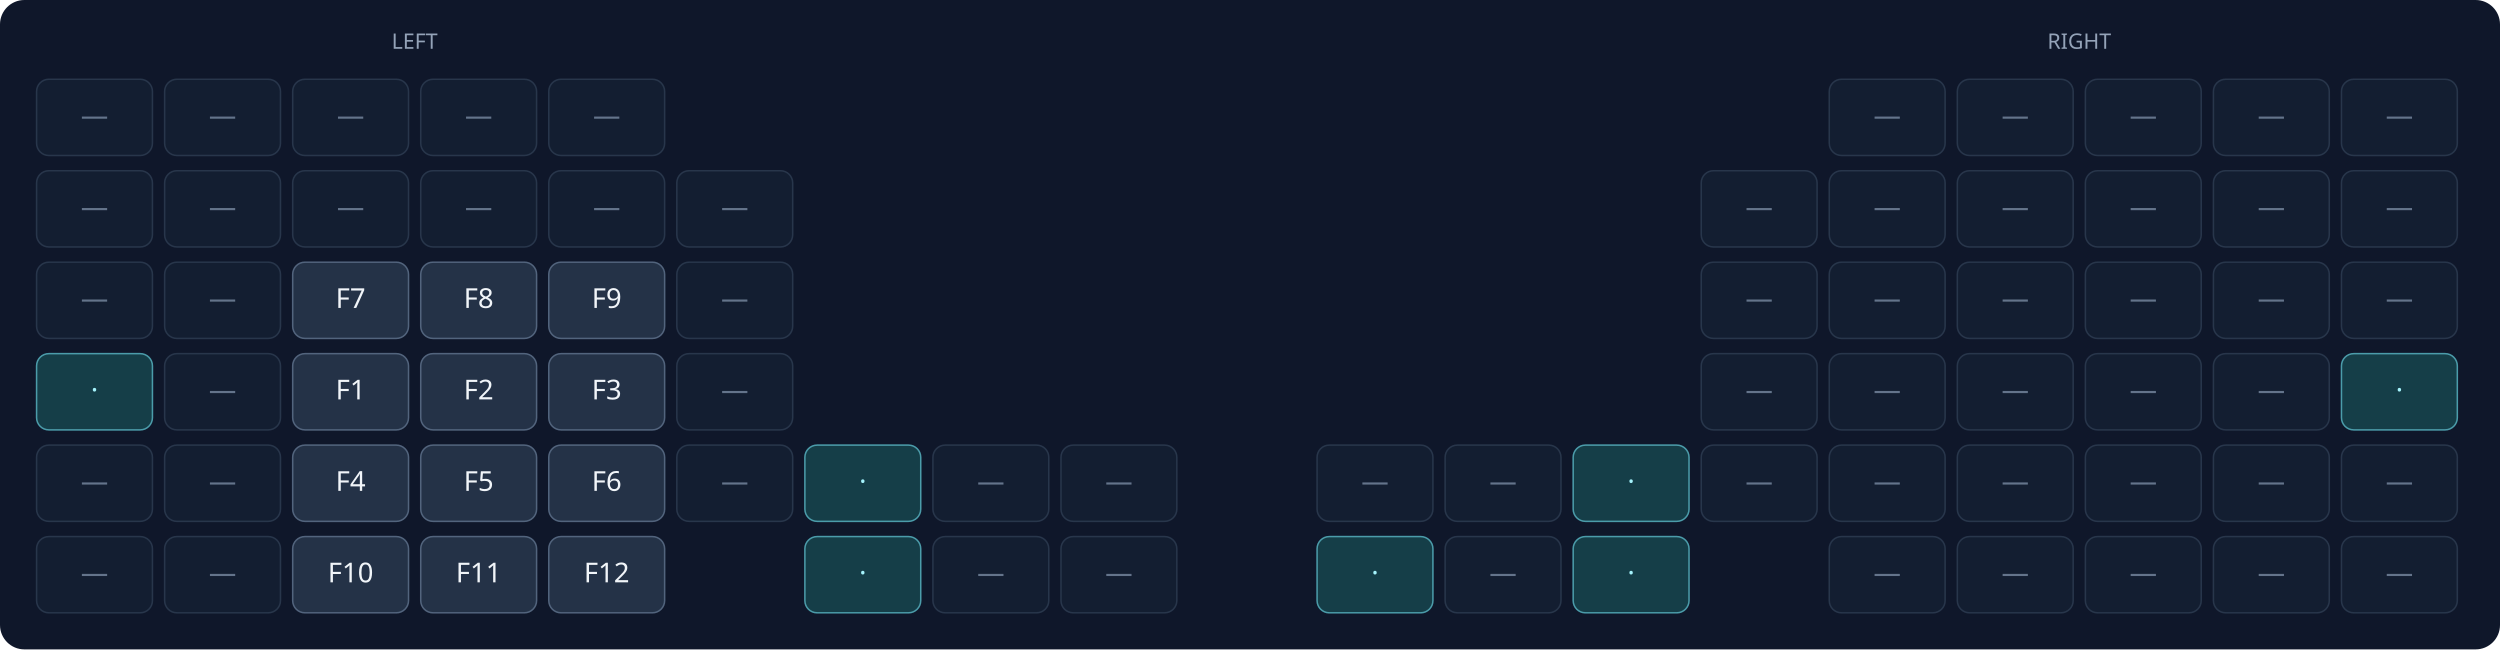
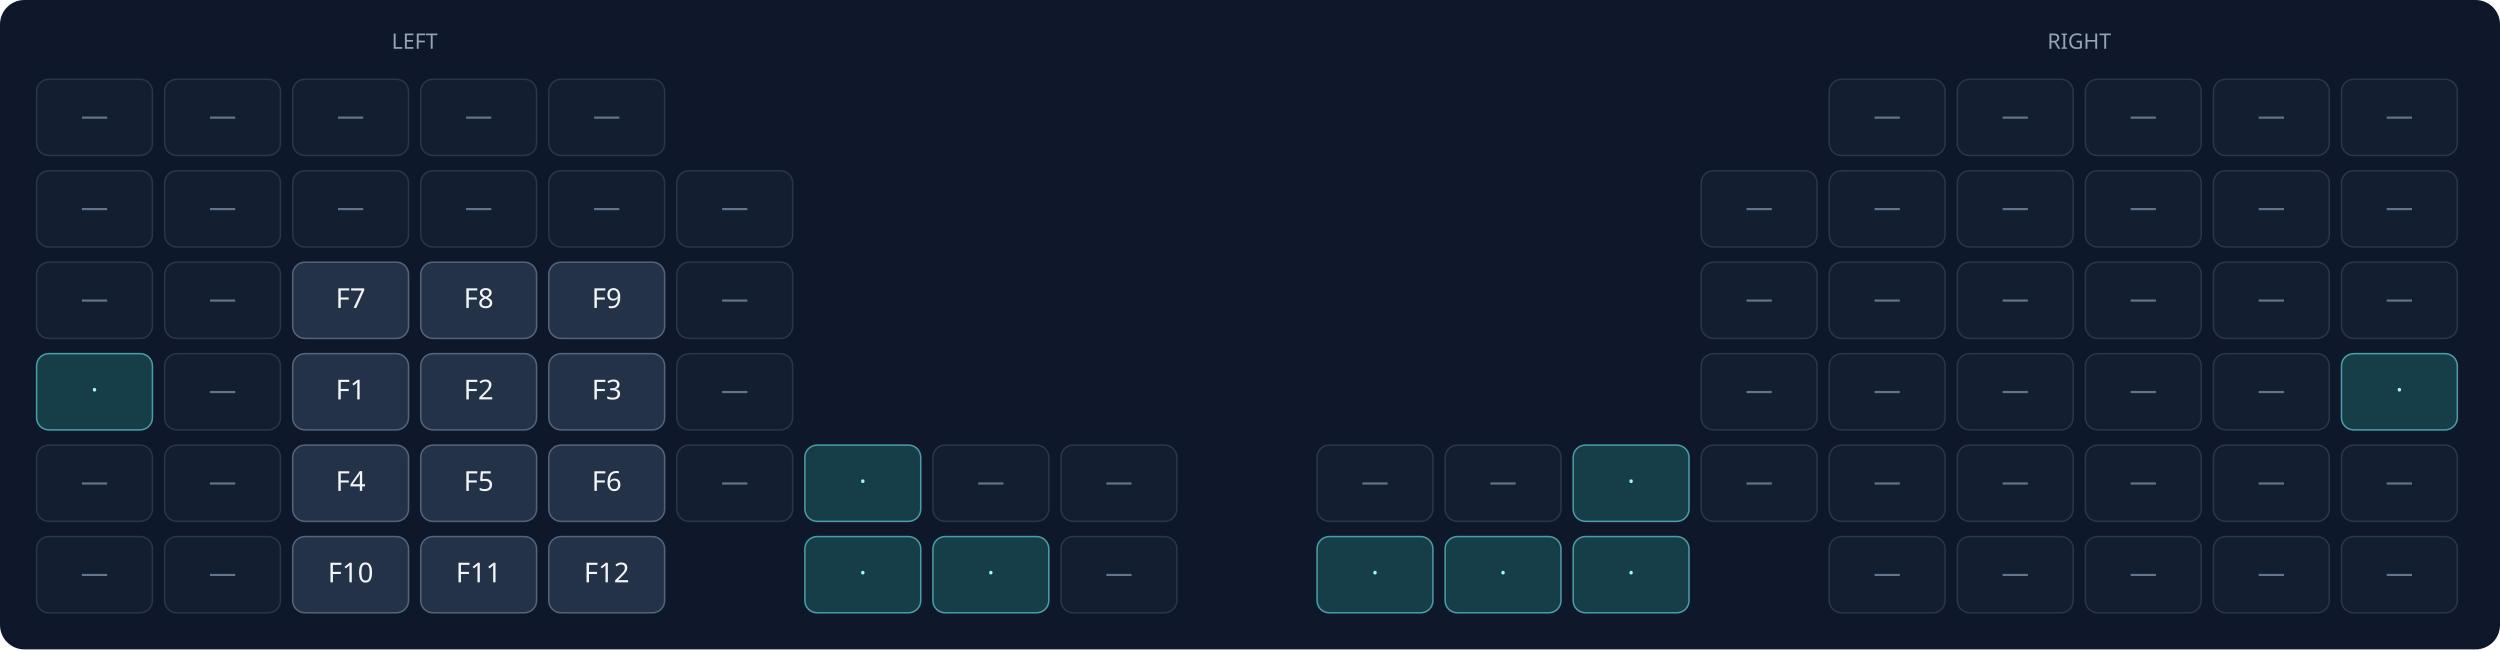
<svg xmlns="http://www.w3.org/2000/svg" width="1640" height="426" viewBox="0 0 1640 426" role="img" aria-labelledby="title desc">
  <rect width="1640" height="426" rx="16" fill="#0f172a" />
  <g font-family="system-ui, sans-serif" text-anchor="middle">
    <text x="272" y="32" fill="#94a3b8" font-size="14">LEFT</text>
    <text x="1364" y="32" fill="#94a3b8" font-size="14">RIGHT</text>
    <g data-position="0" data-binding="&amp;none">
      <rect x="24" y="52" width="76" height="50" rx="8" fill="#131e31" stroke="#28364b" />
      <text x="62" y="82" fill="#64748b" font-size="18">—</text>
    </g>
    <g data-position="1" data-binding="&amp;none">
      <rect x="108" y="52" width="76" height="50" rx="8" fill="#131e31" stroke="#28364b" />
      <text x="146" y="82" fill="#64748b" font-size="18">—</text>
    </g>
    <g data-position="2" data-binding="&amp;none">
      <rect x="192" y="52" width="76" height="50" rx="8" fill="#131e31" stroke="#28364b" />
      <text x="230" y="82" fill="#64748b" font-size="18">—</text>
    </g>
    <g data-position="3" data-binding="&amp;none">
      <rect x="276" y="52" width="76" height="50" rx="8" fill="#131e31" stroke="#28364b" />
      <text x="314" y="82" fill="#64748b" font-size="18">—</text>
    </g>
    <g data-position="4" data-binding="&amp;none">
      <rect x="360" y="52" width="76" height="50" rx="8" fill="#131e31" stroke="#28364b" />
      <text x="398" y="82" fill="#64748b" font-size="18">—</text>
    </g>
    <g data-position="5" data-binding="&amp;none">
      <rect x="1200" y="52" width="76" height="50" rx="8" fill="#131e31" stroke="#28364b" />
      <text x="1238" y="82" fill="#64748b" font-size="18">—</text>
    </g>
    <g data-position="6" data-binding="&amp;none">
      <rect x="1284" y="52" width="76" height="50" rx="8" fill="#131e31" stroke="#28364b" />
      <text x="1322" y="82" fill="#64748b" font-size="18">—</text>
    </g>
    <g data-position="7" data-binding="&amp;none">
      <rect x="1368" y="52" width="76" height="50" rx="8" fill="#131e31" stroke="#28364b" />
      <text x="1406" y="82" fill="#64748b" font-size="18">—</text>
    </g>
    <g data-position="8" data-binding="&amp;none">
      <rect x="1452" y="52" width="76" height="50" rx="8" fill="#131e31" stroke="#28364b" />
      <text x="1490" y="82" fill="#64748b" font-size="18">—</text>
    </g>
    <g data-position="9" data-binding="&amp;none">
      <rect x="1536" y="52" width="76" height="50" rx="8" fill="#131e31" stroke="#28364b" />
      <text x="1574" y="82" fill="#64748b" font-size="18">—</text>
    </g>
    <g data-position="10" data-binding="&amp;none">
      <rect x="24" y="112" width="76" height="50" rx="8" fill="#131e31" stroke="#28364b" />
      <text x="62" y="142" fill="#64748b" font-size="18">—</text>
    </g>
    <g data-position="11" data-binding="&amp;none">
      <rect x="108" y="112" width="76" height="50" rx="8" fill="#131e31" stroke="#28364b" />
      <text x="146" y="142" fill="#64748b" font-size="18">—</text>
    </g>
    <g data-position="12" data-binding="&amp;none">
      <rect x="192" y="112" width="76" height="50" rx="8" fill="#131e31" stroke="#28364b" />
      <text x="230" y="142" fill="#64748b" font-size="18">—</text>
    </g>
    <g data-position="13" data-binding="&amp;none">
      <rect x="276" y="112" width="76" height="50" rx="8" fill="#131e31" stroke="#28364b" />
      <text x="314" y="142" fill="#64748b" font-size="18">—</text>
    </g>
    <g data-position="14" data-binding="&amp;none">
      <rect x="360" y="112" width="76" height="50" rx="8" fill="#131e31" stroke="#28364b" />
      <text x="398" y="142" fill="#64748b" font-size="18">—</text>
    </g>
    <g data-position="15" data-binding="&amp;none">
      <rect x="444" y="112" width="76" height="50" rx="8" fill="#131e31" stroke="#28364b" />
      <text x="482" y="142" fill="#64748b" font-size="18">—</text>
    </g>
    <g data-position="16" data-binding="&amp;none">
      <rect x="1116" y="112" width="76" height="50" rx="8" fill="#131e31" stroke="#28364b" />
      <text x="1154" y="142" fill="#64748b" font-size="18">—</text>
    </g>
    <g data-position="17" data-binding="&amp;none">
      <rect x="1200" y="112" width="76" height="50" rx="8" fill="#131e31" stroke="#28364b" />
      <text x="1238" y="142" fill="#64748b" font-size="18">—</text>
    </g>
    <g data-position="18" data-binding="&amp;none">
      <rect x="1284" y="112" width="76" height="50" rx="8" fill="#131e31" stroke="#28364b" />
      <text x="1322" y="142" fill="#64748b" font-size="18">—</text>
    </g>
    <g data-position="19" data-binding="&amp;none">
      <rect x="1368" y="112" width="76" height="50" rx="8" fill="#131e31" stroke="#28364b" />
      <text x="1406" y="142" fill="#64748b" font-size="18">—</text>
    </g>
    <g data-position="20" data-binding="&amp;none">
      <rect x="1452" y="112" width="76" height="50" rx="8" fill="#131e31" stroke="#28364b" />
      <text x="1490" y="142" fill="#64748b" font-size="18">—</text>
    </g>
    <g data-position="21" data-binding="&amp;none">
      <rect x="1536" y="112" width="76" height="50" rx="8" fill="#131e31" stroke="#28364b" />
      <text x="1574" y="142" fill="#64748b" font-size="18">—</text>
    </g>
    <g data-position="22" data-binding="&amp;none">
      <rect x="24" y="172" width="76" height="50" rx="8" fill="#131e31" stroke="#28364b" />
      <text x="62" y="202" fill="#64748b" font-size="18">—</text>
    </g>
    <g data-position="23" data-binding="&amp;none">
      <rect x="108" y="172" width="76" height="50" rx="8" fill="#131e31" stroke="#28364b" />
      <text x="146" y="202" fill="#64748b" font-size="18">—</text>
    </g>
    <g data-position="24" data-binding="&amp;kp F7">
      <rect x="192" y="172" width="76" height="50" rx="8" fill="#243247" stroke="#52647d" />
      <text x="230" y="202" fill="#f1f5f9" font-size="18">F7</text>
    </g>
    <g data-position="25" data-binding="&amp;kp F8">
      <rect x="276" y="172" width="76" height="50" rx="8" fill="#243247" stroke="#52647d" />
      <text x="314" y="202" fill="#f1f5f9" font-size="18">F8</text>
    </g>
    <g data-position="26" data-binding="&amp;kp F9">
      <rect x="360" y="172" width="76" height="50" rx="8" fill="#243247" stroke="#52647d" />
      <text x="398" y="202" fill="#f1f5f9" font-size="18">F9</text>
    </g>
    <g data-position="27" data-binding="&amp;none">
      <rect x="444" y="172" width="76" height="50" rx="8" fill="#131e31" stroke="#28364b" />
      <text x="482" y="202" fill="#64748b" font-size="18">—</text>
    </g>
    <g data-position="28" data-binding="&amp;none">
      <rect x="1116" y="172" width="76" height="50" rx="8" fill="#131e31" stroke="#28364b" />
      <text x="1154" y="202" fill="#64748b" font-size="18">—</text>
    </g>
    <g data-position="29" data-binding="&amp;none">
      <rect x="1200" y="172" width="76" height="50" rx="8" fill="#131e31" stroke="#28364b" />
      <text x="1238" y="202" fill="#64748b" font-size="18">—</text>
    </g>
    <g data-position="30" data-binding="&amp;none">
      <rect x="1284" y="172" width="76" height="50" rx="8" fill="#131e31" stroke="#28364b" />
      <text x="1322" y="202" fill="#64748b" font-size="18">—</text>
    </g>
    <g data-position="31" data-binding="&amp;none">
      <rect x="1368" y="172" width="76" height="50" rx="8" fill="#131e31" stroke="#28364b" />
      <text x="1406" y="202" fill="#64748b" font-size="18">—</text>
    </g>
    <g data-position="32" data-binding="&amp;none">
      <rect x="1452" y="172" width="76" height="50" rx="8" fill="#131e31" stroke="#28364b" />
      <text x="1490" y="202" fill="#64748b" font-size="18">—</text>
    </g>
    <g data-position="33" data-binding="&amp;none">
      <rect x="1536" y="172" width="76" height="50" rx="8" fill="#131e31" stroke="#28364b" />
      <text x="1574" y="202" fill="#64748b" font-size="18">—</text>
    </g>
    <g data-position="34" data-binding="&amp;trans">
      <rect x="24" y="232" width="76" height="50" rx="8" fill="#153e48" stroke="#4b9caa" />
      <text x="62" y="262" fill="#a5f3fc" font-size="18">·</text>
    </g>
    <g data-position="35" data-binding="&amp;none">
      <rect x="108" y="232" width="76" height="50" rx="8" fill="#131e31" stroke="#28364b" />
      <text x="146" y="262" fill="#64748b" font-size="18">—</text>
    </g>
    <g data-position="36" data-binding="&amp;kp F1">
      <rect x="192" y="232" width="76" height="50" rx="8" fill="#243247" stroke="#52647d" />
      <text x="230" y="262" fill="#f1f5f9" font-size="18">F1</text>
    </g>
    <g data-position="37" data-binding="&amp;kp F2">
      <rect x="276" y="232" width="76" height="50" rx="8" fill="#243247" stroke="#52647d" />
      <text x="314" y="262" fill="#f1f5f9" font-size="18">F2</text>
    </g>
    <g data-position="38" data-binding="&amp;kp F3">
      <rect x="360" y="232" width="76" height="50" rx="8" fill="#243247" stroke="#52647d" />
      <text x="398" y="262" fill="#f1f5f9" font-size="18">F3</text>
    </g>
    <g data-position="39" data-binding="&amp;none">
      <rect x="444" y="232" width="76" height="50" rx="8" fill="#131e31" stroke="#28364b" />
      <text x="482" y="262" fill="#64748b" font-size="18">—</text>
    </g>
    <g data-position="40" data-binding="&amp;none">
      <rect x="1116" y="232" width="76" height="50" rx="8" fill="#131e31" stroke="#28364b" />
      <text x="1154" y="262" fill="#64748b" font-size="18">—</text>
    </g>
    <g data-position="41" data-binding="&amp;none">
      <rect x="1200" y="232" width="76" height="50" rx="8" fill="#131e31" stroke="#28364b" />
      <text x="1238" y="262" fill="#64748b" font-size="18">—</text>
    </g>
    <g data-position="42" data-binding="&amp;none">
      <rect x="1284" y="232" width="76" height="50" rx="8" fill="#131e31" stroke="#28364b" />
      <text x="1322" y="262" fill="#64748b" font-size="18">—</text>
    </g>
    <g data-position="43" data-binding="&amp;none">
      <rect x="1368" y="232" width="76" height="50" rx="8" fill="#131e31" stroke="#28364b" />
      <text x="1406" y="262" fill="#64748b" font-size="18">—</text>
    </g>
    <g data-position="44" data-binding="&amp;none">
      <rect x="1452" y="232" width="76" height="50" rx="8" fill="#131e31" stroke="#28364b" />
      <text x="1490" y="262" fill="#64748b" font-size="18">—</text>
    </g>
    <g data-position="45" data-binding="&amp;trans">
      <rect x="1536" y="232" width="76" height="50" rx="8" fill="#153e48" stroke="#4b9caa" />
      <text x="1574" y="262" fill="#a5f3fc" font-size="18">·</text>
    </g>
    <g data-position="46" data-binding="&amp;none">
      <rect x="24" y="292" width="76" height="50" rx="8" fill="#131e31" stroke="#28364b" />
      <text x="62" y="322" fill="#64748b" font-size="18">—</text>
    </g>
    <g data-position="47" data-binding="&amp;none">
      <rect x="108" y="292" width="76" height="50" rx="8" fill="#131e31" stroke="#28364b" />
      <text x="146" y="322" fill="#64748b" font-size="18">—</text>
    </g>
    <g data-position="48" data-binding="&amp;kp F4">
      <rect x="192" y="292" width="76" height="50" rx="8" fill="#243247" stroke="#52647d" />
      <text x="230" y="322" fill="#f1f5f9" font-size="18">F4</text>
    </g>
    <g data-position="49" data-binding="&amp;kp F5">
      <rect x="276" y="292" width="76" height="50" rx="8" fill="#243247" stroke="#52647d" />
      <text x="314" y="322" fill="#f1f5f9" font-size="18">F5</text>
    </g>
    <g data-position="50" data-binding="&amp;kp F6">
      <rect x="360" y="292" width="76" height="50" rx="8" fill="#243247" stroke="#52647d" />
      <text x="398" y="322" fill="#f1f5f9" font-size="18">F6</text>
    </g>
    <g data-position="51" data-binding="&amp;none">
      <rect x="444" y="292" width="76" height="50" rx="8" fill="#131e31" stroke="#28364b" />
      <text x="482" y="322" fill="#64748b" font-size="18">—</text>
    </g>
    <g data-position="52" data-binding="&amp;trans">
      <rect x="528" y="292" width="76" height="50" rx="8" fill="#153e48" stroke="#4b9caa" />
      <text x="566" y="322" fill="#a5f3fc" font-size="18">·</text>
    </g>
    <g data-position="53" data-binding="&amp;none">
      <rect x="612" y="292" width="76" height="50" rx="8" fill="#131e31" stroke="#28364b" />
      <text x="650" y="322" fill="#64748b" font-size="18">—</text>
    </g>
    <g data-position="54" data-binding="&amp;none">
      <rect x="696" y="292" width="76" height="50" rx="8" fill="#131e31" stroke="#28364b" />
      <text x="734" y="322" fill="#64748b" font-size="18">—</text>
    </g>
    <g data-position="55" data-binding="&amp;none">
      <rect x="864" y="292" width="76" height="50" rx="8" fill="#131e31" stroke="#28364b" />
      <text x="902" y="322" fill="#64748b" font-size="18">—</text>
    </g>
    <g data-position="56" data-binding="&amp;none">
      <rect x="948" y="292" width="76" height="50" rx="8" fill="#131e31" stroke="#28364b" />
      <text x="986" y="322" fill="#64748b" font-size="18">—</text>
    </g>
    <g data-position="57" data-binding="&amp;trans">
      <rect x="1032" y="292" width="76" height="50" rx="8" fill="#153e48" stroke="#4b9caa" />
      <text x="1070" y="322" fill="#a5f3fc" font-size="18">·</text>
    </g>
    <g data-position="58" data-binding="&amp;none">
      <rect x="1116" y="292" width="76" height="50" rx="8" fill="#131e31" stroke="#28364b" />
      <text x="1154" y="322" fill="#64748b" font-size="18">—</text>
    </g>
    <g data-position="59" data-binding="&amp;none">
      <rect x="1200" y="292" width="76" height="50" rx="8" fill="#131e31" stroke="#28364b" />
      <text x="1238" y="322" fill="#64748b" font-size="18">—</text>
    </g>
    <g data-position="60" data-binding="&amp;none">
      <rect x="1284" y="292" width="76" height="50" rx="8" fill="#131e31" stroke="#28364b" />
      <text x="1322" y="322" fill="#64748b" font-size="18">—</text>
    </g>
    <g data-position="61" data-binding="&amp;none">
      <rect x="1368" y="292" width="76" height="50" rx="8" fill="#131e31" stroke="#28364b" />
      <text x="1406" y="322" fill="#64748b" font-size="18">—</text>
    </g>
    <g data-position="62" data-binding="&amp;none">
      <rect x="1452" y="292" width="76" height="50" rx="8" fill="#131e31" stroke="#28364b" />
      <text x="1490" y="322" fill="#64748b" font-size="18">—</text>
    </g>
    <g data-position="63" data-binding="&amp;none">
      <rect x="1536" y="292" width="76" height="50" rx="8" fill="#131e31" stroke="#28364b" />
      <text x="1574" y="322" fill="#64748b" font-size="18">—</text>
    </g>
    <g data-position="64" data-binding="&amp;none">
      <rect x="24" y="352" width="76" height="50" rx="8" fill="#131e31" stroke="#28364b" />
      <text x="62" y="382" fill="#64748b" font-size="18">—</text>
    </g>
    <g data-position="65" data-binding="&amp;none">
      <rect x="108" y="352" width="76" height="50" rx="8" fill="#131e31" stroke="#28364b" />
      <text x="146" y="382" fill="#64748b" font-size="18">—</text>
    </g>
    <g data-position="66" data-binding="&amp;kp F10">
      <rect x="192" y="352" width="76" height="50" rx="8" fill="#243247" stroke="#52647d" />
      <text x="230" y="382" fill="#f1f5f9" font-size="18">F10</text>
    </g>
    <g data-position="67" data-binding="&amp;kp F11">
      <rect x="276" y="352" width="76" height="50" rx="8" fill="#243247" stroke="#52647d" />
      <text x="314" y="382" fill="#f1f5f9" font-size="18">F11</text>
    </g>
    <g data-position="68" data-binding="&amp;kp F12">
      <rect x="360" y="352" width="76" height="50" rx="8" fill="#243247" stroke="#52647d" />
      <text x="398" y="382" fill="#f1f5f9" font-size="18">F12</text>
    </g>
    <g data-position="69" data-binding="&amp;trans">
      <rect x="528" y="352" width="76" height="50" rx="8" fill="#153e48" stroke="#4b9caa" />
      <text x="566" y="382" fill="#a5f3fc" font-size="18">·</text>
    </g>
-     <g data-position="70" data-binding="&amp;none">
-       <rect x="612" y="352" width="76" height="50" rx="8" fill="#131e31" stroke="#28364b" />
-       <text x="650" y="382" fill="#64748b" font-size="18">—</text>
+     <g data-position="70" data-binding="&amp;trans">
+       <rect x="612" y="352" width="76" height="50" rx="8" fill="#153e48" stroke="#4b9caa" />
+       <text x="650" y="382" fill="#a5f3fc" font-size="18">·</text>
    </g>
    <g data-position="71" data-binding="&amp;none">
      <rect x="696" y="352" width="76" height="50" rx="8" fill="#131e31" stroke="#28364b" />
      <text x="734" y="382" fill="#64748b" font-size="18">—</text>
    </g>
    <g data-position="72" data-binding="&amp;trans">
      <rect x="864" y="352" width="76" height="50" rx="8" fill="#153e48" stroke="#4b9caa" />
      <text x="902" y="382" fill="#a5f3fc" font-size="18">·</text>
    </g>
-     <g data-position="73" data-binding="&amp;none">
-       <rect x="948" y="352" width="76" height="50" rx="8" fill="#131e31" stroke="#28364b" />
-       <text x="986" y="382" fill="#64748b" font-size="18">—</text>
+     <g data-position="73" data-binding="&amp;trans">
+       <rect x="948" y="352" width="76" height="50" rx="8" fill="#153e48" stroke="#4b9caa" />
+       <text x="986" y="382" fill="#a5f3fc" font-size="18">·</text>
    </g>
    <g data-position="74" data-binding="&amp;trans">
      <rect x="1032" y="352" width="76" height="50" rx="8" fill="#153e48" stroke="#4b9caa" />
      <text x="1070" y="382" fill="#a5f3fc" font-size="18">·</text>
    </g>
    <g data-position="75" data-binding="&amp;none">
      <rect x="1200" y="352" width="76" height="50" rx="8" fill="#131e31" stroke="#28364b" />
      <text x="1238" y="382" fill="#64748b" font-size="18">—</text>
    </g>
    <g data-position="76" data-binding="&amp;none">
      <rect x="1284" y="352" width="76" height="50" rx="8" fill="#131e31" stroke="#28364b" />
      <text x="1322" y="382" fill="#64748b" font-size="18">—</text>
    </g>
    <g data-position="77" data-binding="&amp;none">
      <rect x="1368" y="352" width="76" height="50" rx="8" fill="#131e31" stroke="#28364b" />
      <text x="1406" y="382" fill="#64748b" font-size="18">—</text>
    </g>
    <g data-position="78" data-binding="&amp;none">
      <rect x="1452" y="352" width="76" height="50" rx="8" fill="#131e31" stroke="#28364b" />
      <text x="1490" y="382" fill="#64748b" font-size="18">—</text>
    </g>
    <g data-position="79" data-binding="&amp;none">
      <rect x="1536" y="352" width="76" height="50" rx="8" fill="#131e31" stroke="#28364b" />
      <text x="1574" y="382" fill="#64748b" font-size="18">—</text>
    </g>
  </g>
</svg>
